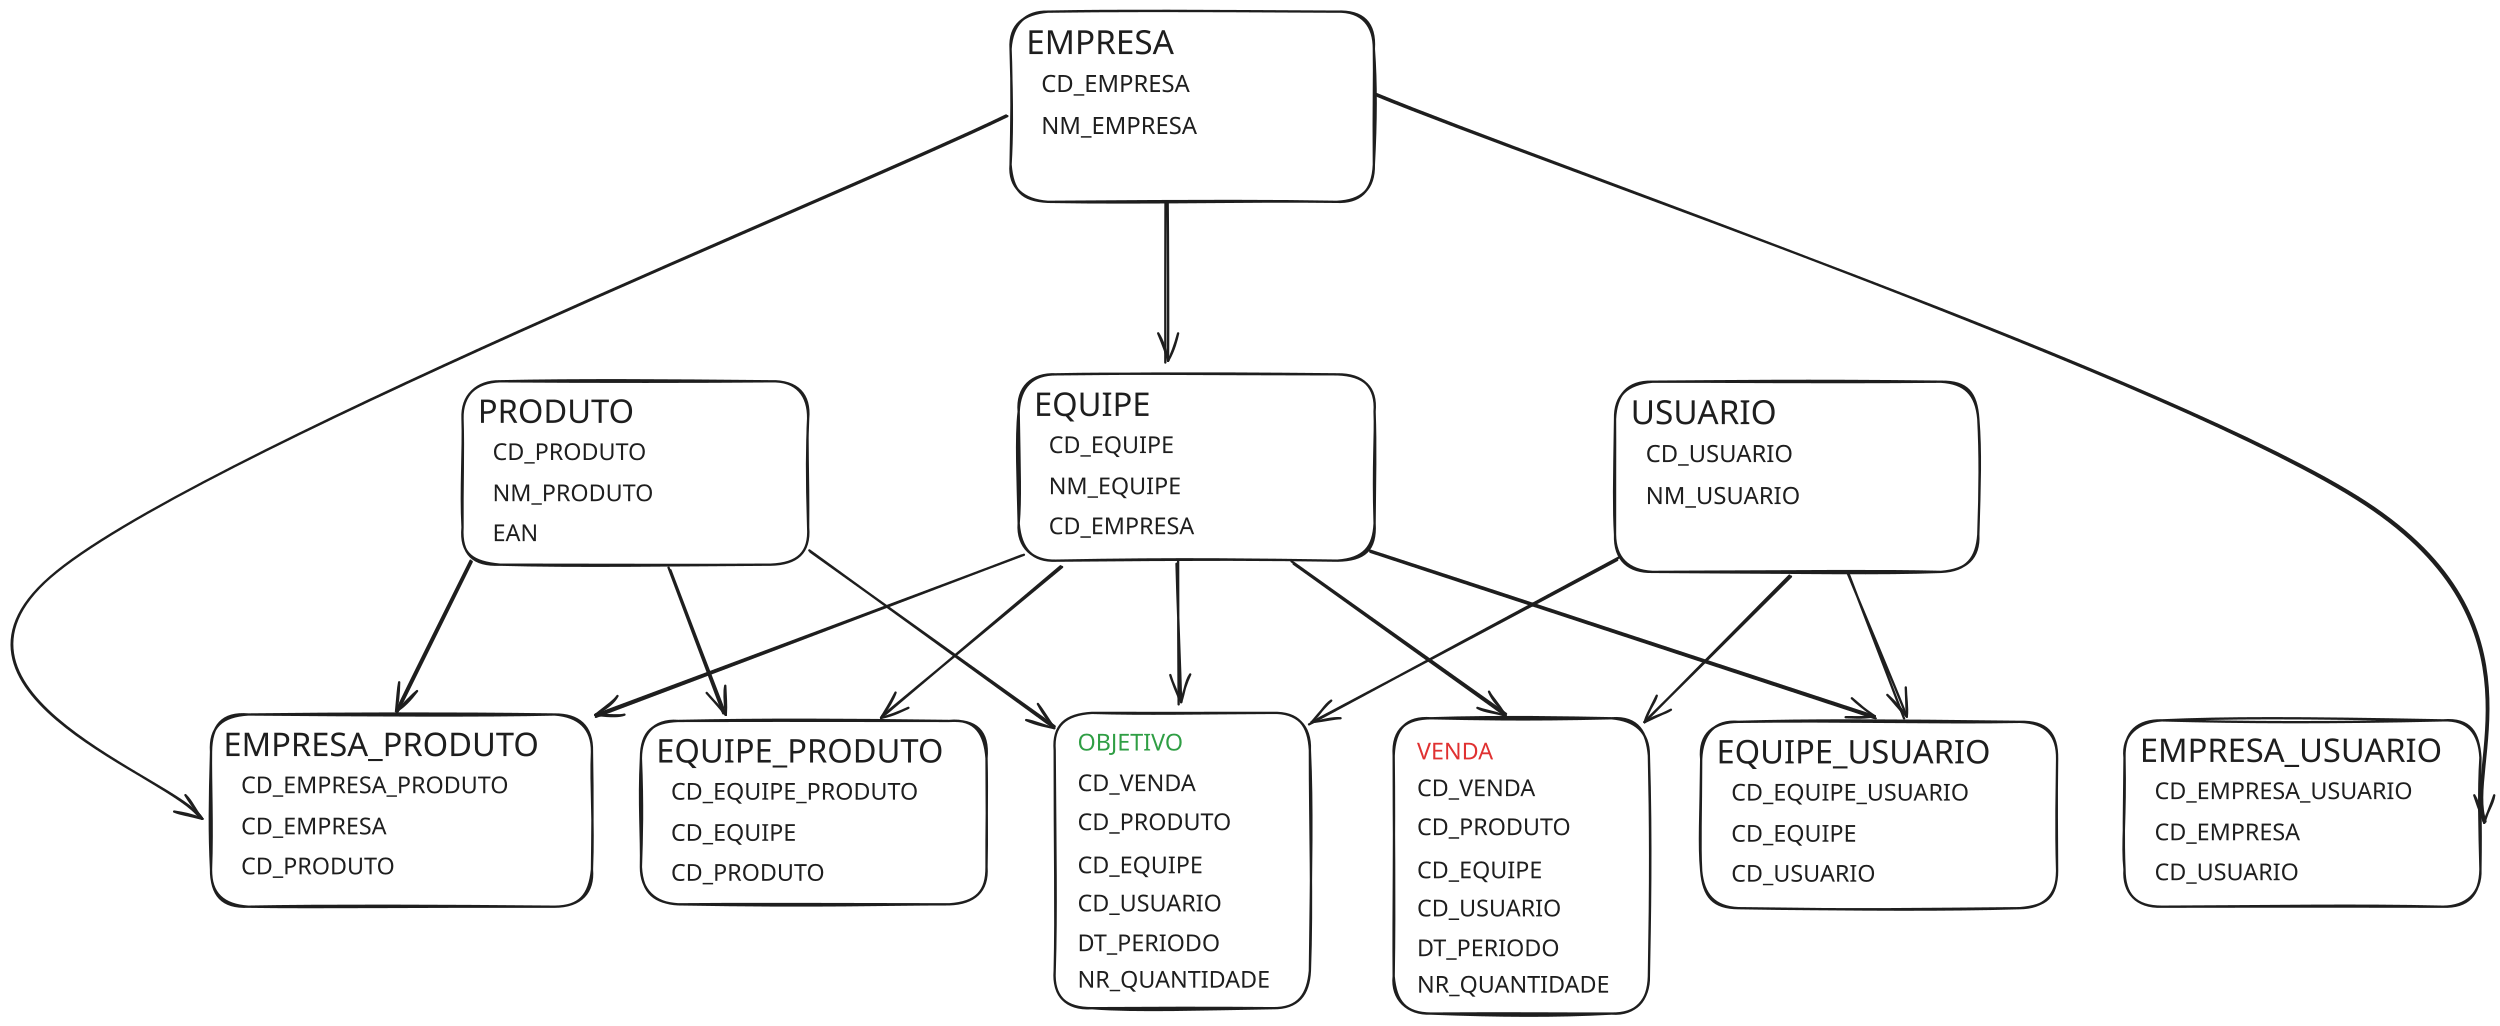
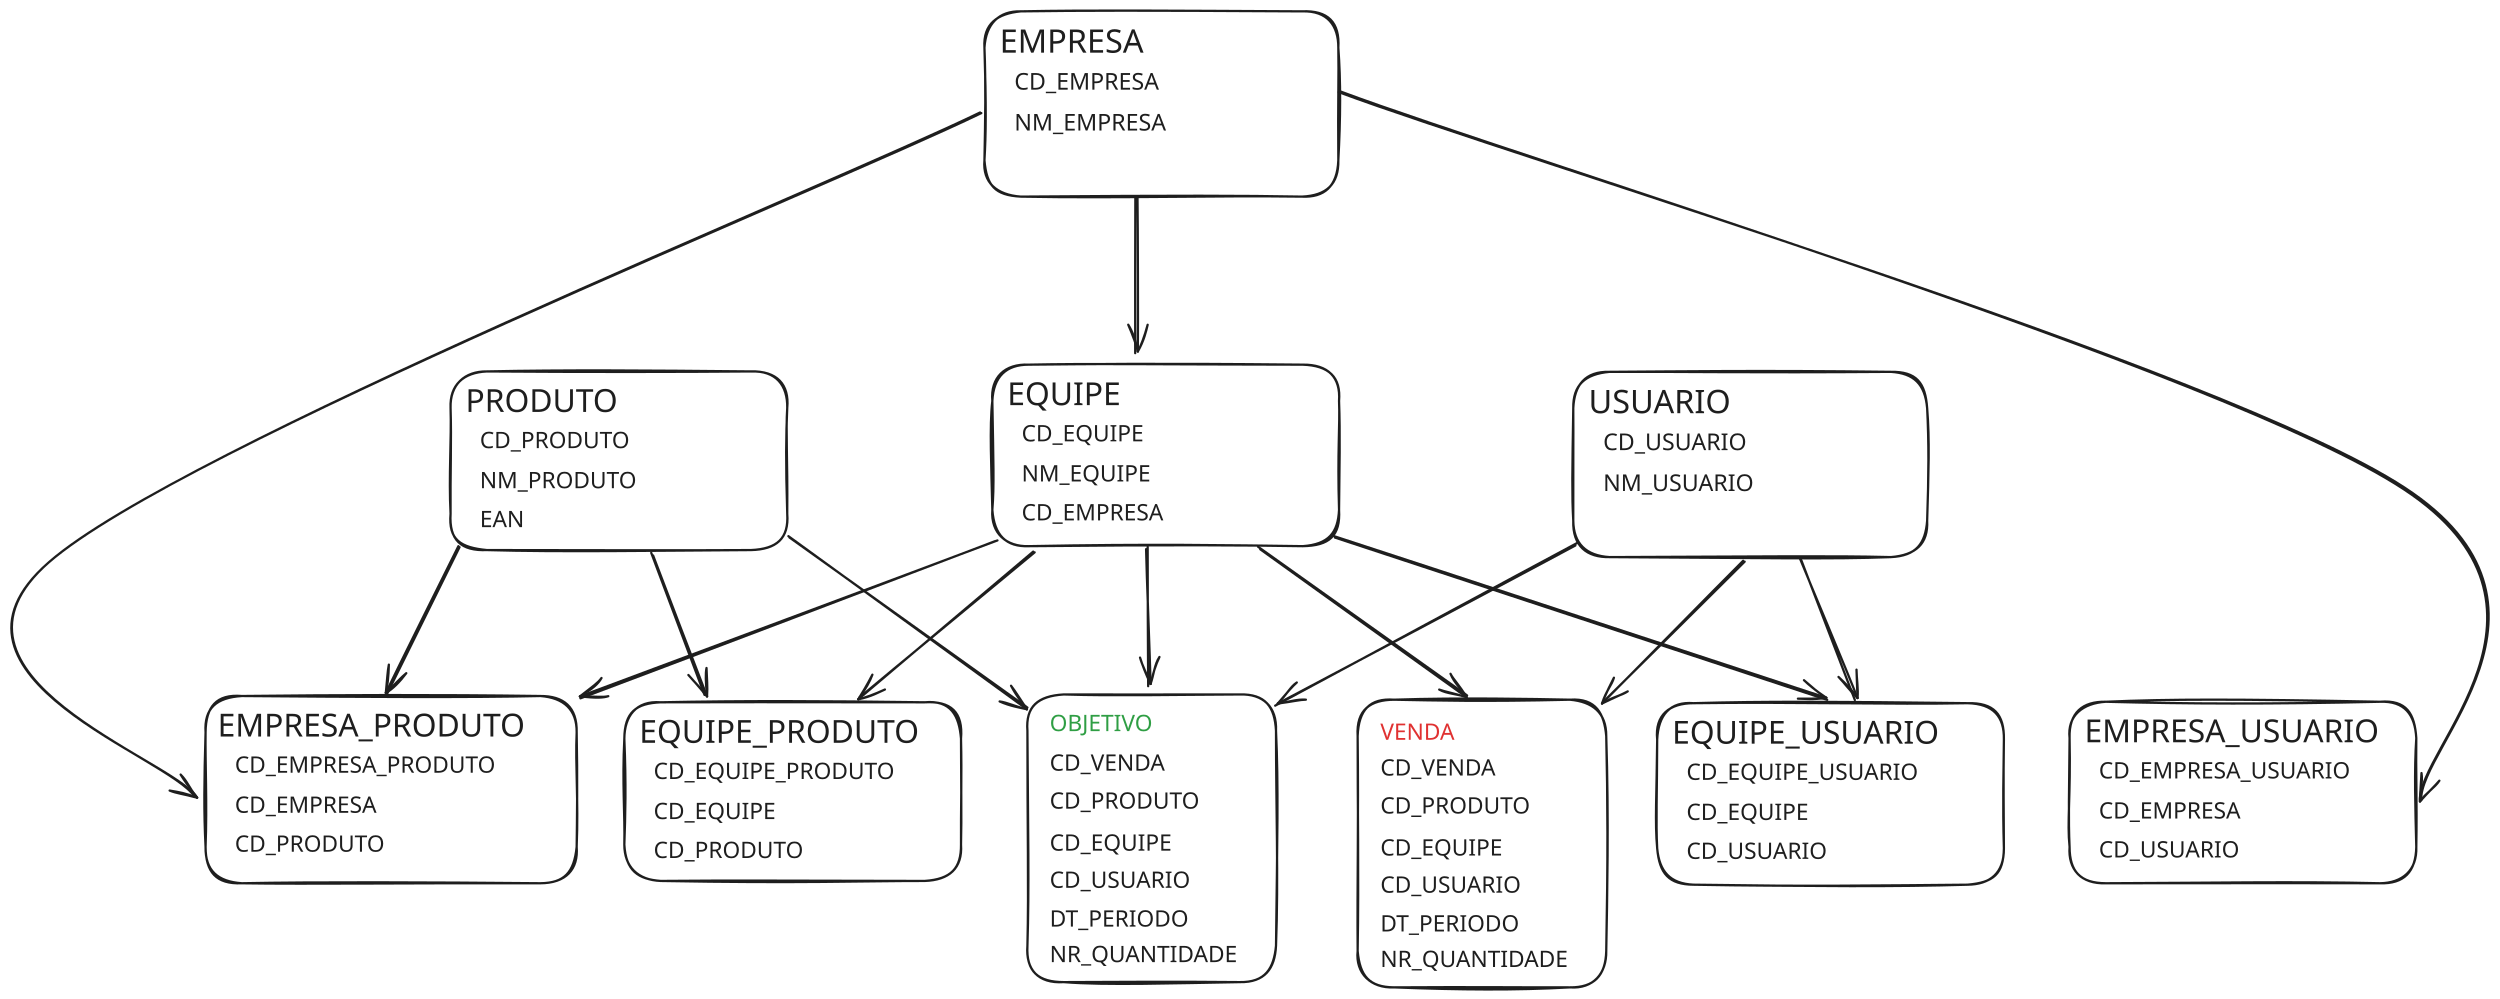
- <svg xmlns="http://www.w3.org/2000/svg" version="1.1" viewBox="0 0 2144.476 879.435" width="2144.476" height="879.435">
+ <svg xmlns="http://www.w3.org/2000/svg" version="1.1" viewBox="0 0 2201.401 879.435" width="2201.401" height="879.435">
  <defs>
    <style class="style-fonts">
      @font-face {
        font-family: "Virgil";
        src: url("https://excalidraw.com/Virgil.woff2");
      }
      @font-face {
        font-family: "Cascadia";
        src: url("https://excalidraw.com/Cascadia.woff2");
      }
      @font-face {
        font-family: "Assistant";
        src: url("https://excalidraw.com/Assistant-Regular.woff2");
      }
    </style>
  </defs>
  <g transform="translate(1215.478 633.9113) rotate(0 32.70833 12.5)">
    <text x="0" y="17.52" font-family="Virgil, Segoe UI Emoji" font-size="20px" fill="#e03131" text-anchor="start" style="white-space: pre;" direction="ltr" dominant-baseline="alphabetic">VENDA</text>
  </g>
  <g stroke-linecap="round" transform="translate(1195.491 616.1285) rotate(0 109.4515 126.6533)">
    <path d="M32 0 C91.45 -1.94, 153.77 -0.67, 186.9 0 M32 0 C70.54 0.67, 108.13 1.85, 186.9 0 M186.9 0 C210.14 -1.62, 217.16 12.53, 218.9 32 M186.9 0 C206.83 1.78, 219.05 11.39, 218.9 32 M218.9 32 C221.24 105.03, 219.73 175.99, 218.9 221.31 M218.9 32 C220.17 87.66, 220.42 141.24, 218.9 221.31 M218.9 221.31 C219.35 240.74, 207.65 254.89, 186.9 253.31 M218.9 221.31 C218.35 243.17, 208.08 253.55, 186.9 253.31 M186.9 253.31 C138.73 255.96, 91.49 255.57, 32 253.31 M186.9 253.31 C144.64 253.43, 103.34 252.82, 32 253.31 M32 253.31 C10.14 253.06, 1.97 243.32, 0 221.31 M32 253.31 C11.58 254.3, -2.09 240.8, 0 221.31 M0 221.31 C1.1 156.04, -0.08 89.79, 0 32 M0 221.31 C-0.48 163.2, 0.87 104.64, 0 32 M0 32 C0.94 8.72, 10.86 -1.5, 32 0 M0 32 C-1.43 8.6, 11.45 0.17, 32 0" stroke="#1e1e1e" stroke-width="2" fill="none" />
  </g>
  <g transform="translate(1215.478 665.4113) rotate(0 55.20833 12.5)">
    <text x="0" y="17.52" font-family="Virgil, Segoe UI Emoji" font-size="20px" fill="#1e1e1e" text-anchor="start" style="white-space: pre;" direction="ltr" dominant-baseline="alphabetic">CD_VENDA</text>
  </g>
  <g transform="translate(1215.478 698.8398) rotate(0 73.39167 12.5)">
    <text x="0" y="17.52" font-family="Virgil, Segoe UI Emoji" font-size="20px" fill="#1e1e1e" text-anchor="start" style="white-space: pre;" direction="ltr" dominant-baseline="alphabetic">CD_PRODUTO</text>
  </g>
  <g transform="translate(1215.478 735.8398) rotate(0 62.23333 12.5)">
    <text x="0" y="17.52" font-family="Virgil, Segoe UI Emoji" font-size="20px" fill="#1e1e1e" text-anchor="start" style="white-space: pre;" direction="ltr" dominant-baseline="alphabetic">CD_EQUIPE</text>
  </g>
  <g transform="translate(1215.478 768.5541) rotate(0 68.91666 12.5)">
    <text x="0" y="17.52" font-family="Virgil, Segoe UI Emoji" font-size="20px" fill="#1e1e1e" text-anchor="start" style="white-space: pre;" direction="ltr" dominant-baseline="alphabetic">CD_USUARIO</text>
  </g>
  <g transform="translate(1215.478 802.697) rotate(0 72 12.5)">
    <text x="0" y="17.52" font-family="Virgil, Segoe UI Emoji" font-size="20px" fill="#1e1e1e" text-anchor="start" style="white-space: pre;" direction="ltr" dominant-baseline="alphabetic">DT_PERIODO</text>
  </g>
  <g transform="translate(1215.478 833.9827) rotate(0 91.06667 12.5)">
    <text x="0" y="17.52" font-family="Virgil, Segoe UI Emoji" font-size="20px" fill="#1e1e1e" text-anchor="start" style="white-space: pre;" direction="ltr" dominant-baseline="alphabetic">NR_QUANTIDADE</text>
  </g>
  <g transform="translate(924.3063 626.2684) rotate(0 53.525 12.5)">
    <text x="0" y="17.52" font-family="Virgil, Segoe UI Emoji" font-size="20px" fill="#2f9e44" text-anchor="start" style="white-space: pre;" direction="ltr" dominant-baseline="alphabetic">OBJETIVO</text>
  </g>
  <g transform="translate(924.3063 661.1255) rotate(0 55.20833 12.5)">
    <text x="0" y="17.52" font-family="Virgil, Segoe UI Emoji" font-size="20px" fill="#1e1e1e" text-anchor="start" style="white-space: pre;" direction="ltr" dominant-baseline="alphabetic">CD_VENDA</text>
  </g>
  <g transform="translate(924.3063 694.5541) rotate(0 73.39167 12.5)">
    <text x="0" y="17.52" font-family="Virgil, Segoe UI Emoji" font-size="20px" fill="#1e1e1e" text-anchor="start" style="white-space: pre;" direction="ltr" dominant-baseline="alphabetic">CD_PRODUTO</text>
  </g>
  <g transform="translate(924.3063 731.5541) rotate(0 62.23333 12.5)">
    <text x="0" y="17.52" font-family="Virgil, Segoe UI Emoji" font-size="20px" fill="#1e1e1e" text-anchor="start" style="white-space: pre;" direction="ltr" dominant-baseline="alphabetic">CD_EQUIPE</text>
  </g>
  <g transform="translate(924.3063 764.2684) rotate(0 68.91666 12.5)">
    <text x="0" y="17.52" font-family="Virgil, Segoe UI Emoji" font-size="20px" fill="#1e1e1e" text-anchor="start" style="white-space: pre;" direction="ltr" dominant-baseline="alphabetic">CD_USUARIO</text>
  </g>
  <g transform="translate(924.3063 798.4113) rotate(0 72 12.5)">
    <text x="0" y="17.52" font-family="Virgil, Segoe UI Emoji" font-size="20px" fill="#1e1e1e" text-anchor="start" style="white-space: pre;" direction="ltr" dominant-baseline="alphabetic">DT_PERIODO</text>
  </g>
  <g transform="translate(924.3063 829.697) rotate(0 91.06667 12.5)">
    <text x="0" y="17.52" font-family="Virgil, Segoe UI Emoji" font-size="20px" fill="#1e1e1e" text-anchor="start" style="white-space: pre;" direction="ltr" dominant-baseline="alphabetic">NR_QUANTIDADE</text>
  </g>
  <g stroke-linecap="round" transform="translate(904.7034 611.507) rotate(0 109.4515 126.6533)">
    <path d="M32 0 C77.68 1.39, 124.52 0.27, 186.9 0 M32 0 C69.23 0.14, 105.37 0.03, 186.9 0 M186.9 0 C207.44 -0.71, 219.79 10.69, 218.9 32 M186.9 0 C209.73 -0.59, 217.74 10.87, 218.9 32 M218.9 32 C218.87 98.29, 221.14 162.7, 218.9 221.31 M218.9 32 C221.14 80.04, 220 126.75, 218.9 221.31 M218.9 221.31 C217.94 241.67, 208.93 253.65, 186.9 253.31 M218.9 221.31 C217.06 240.97, 209.65 253.75, 186.9 253.31 M186.9 253.31 C128.81 254.22, 69.03 256.29, 32 253.31 M186.9 253.31 C131.82 252.75, 77 253.11, 32 253.31 M32 253.31 C8.96 254.81, -1.6 241.76, 0 221.31 M32 253.31 C9.87 253.25, -1.24 244.56, 0 221.31 M0 221.31 C1.25 169.66, -0.09 116.86, 0 32 M0 221.31 C1.62 170.29, 0.53 119.74, 0 32 M0 32 C-1.65 10.86, 8.96 1.46, 32 0 M0 32 C-1.57 10.66, 8.9 1.27, 32 0" stroke="#1e1e1e" stroke-width="2" fill="none" />
  </g>
  <g transform="translate(575.5356 668.4387) rotate(0 121.3833 12.5)">
    <text x="0" y="17.52" font-family="Virgil, Segoe UI Emoji" font-size="20px" fill="#1e1e1e" text-anchor="start" style="white-space: pre;" direction="ltr" dominant-baseline="alphabetic">CD_EQUIPE_PRODUTO</text>
  </g>
  <g transform="translate(562.9048 629.5544) rotate(0 138.4333 17.5)">
    <text x="0" y="24.528" font-family="Virgil, Segoe UI Emoji" font-size="28px" fill="#1e1e1e" text-anchor="start" style="white-space: pre;" direction="ltr" dominant-baseline="alphabetic">EQUIPE_PRODUTO</text>
  </g>
  <g transform="translate(575.5356 703.7312) rotate(0 62.23333 12.5)">
    <text x="0" y="17.52" font-family="Virgil, Segoe UI Emoji" font-size="20px" fill="#1e1e1e" text-anchor="start" style="white-space: pre;" direction="ltr" dominant-baseline="alphabetic">CD_EQUIPE</text>
  </g>
  <g transform="translate(575.5356 738.0152) rotate(0 73.39167 12.5)">
    <text x="0" y="17.52" font-family="Virgil, Segoe UI Emoji" font-size="20px" fill="#1e1e1e" text-anchor="start" style="white-space: pre;" direction="ltr" dominant-baseline="alphabetic">CD_PRODUTO</text>
  </g>
  <g stroke-linecap="round" transform="translate(549.7661 618.4207) rotate(0 148.2282 78.65168)">
    <path d="M32 0 C83.61 -0.12, 133.79 -0.22, 264.46 0 M32 0 C104.04 -1.5, 174.86 -1.24, 264.46 0 M264.46 0 C287.67 -1.38, 298.45 8.73, 296.46 32 M264.46 0 C287.67 -2.19, 294.81 11.94, 296.46 32 M296.46 32 C296.46 65.28, 297.1 103.85, 296.46 125.3 M296.46 32 C297.26 64.1, 296.25 95.99, 296.46 125.3 M296.46 125.3 C297.92 146.16, 285.93 156.65, 264.46 157.3 M296.46 125.3 C296.65 146.1, 287.97 155.72, 264.46 157.3 M264.46 157.3 C209.66 157.27, 156.08 159.56, 32 157.3 M264.46 157.3 C173.41 157.17, 81.58 156.72, 32 157.3 M32 157.3 C12.03 156.54, -0.05 144.89, 0 125.3 M32 157.3 C12.2 155.8, 1.27 148.45, 0 125.3 M0 125.3 C0.6 99.37, -1.98 70.98, 0 32 M0 125.3 C0.9 99.5, 1.68 73.16, 0 32 M0 32 C0.15 12.44, 10.13 -1.7, 32 0 M0 32 C0.21 8.42, 10.47 0.96, 32 0" stroke="#1e1e1e" stroke-width="2" fill="none" />
  </g>
  <g transform="translate(206.782 662.8981) rotate(0 128.825 12.5)">
    <text x="0" y="17.52" font-family="Virgil, Segoe UI Emoji" font-size="20px" fill="#1e1e1e" text-anchor="start" style="white-space: pre;" direction="ltr" dominant-baseline="alphabetic">CD_EMPRESA_PRODUTO</text>
  </g>
  <g transform="translate(191.625 624.0137) rotate(0 148.8417 17.5)">
    <text x="0" y="24.528" font-family="Virgil, Segoe UI Emoji" font-size="28px" fill="#1e1e1e" text-anchor="start" style="white-space: pre;" direction="ltr" dominant-baseline="alphabetic">EMPRESA_PRODUTO</text>
  </g>
  <g transform="translate(206.782 698.1905) rotate(0 69.675 12.5)">
    <text x="0" y="17.52" font-family="Virgil, Segoe UI Emoji" font-size="20px" fill="#1e1e1e" text-anchor="start" style="white-space: pre;" direction="ltr" dominant-baseline="alphabetic">CD_EMPRESA</text>
  </g>
  <g transform="translate(206.782 732.4746) rotate(0 73.39167 12.5)">
    <text x="0" y="17.52" font-family="Virgil, Segoe UI Emoji" font-size="20px" fill="#1e1e1e" text-anchor="start" style="white-space: pre;" direction="ltr" dominant-baseline="alphabetic">CD_PRODUTO</text>
  </g>
  <g stroke-linecap="round" transform="translate(181.0125 612.8801) rotate(0 163.3851 82.44093)">
    <path d="M32 0 C117.02 -0.93, 201.38 -1.27, 294.77 0 M32 0 C134.42 0.87, 236.46 1.44, 294.77 0 M294.77 0 C315.52 1.52, 327.02 12.1, 326.77 32 M294.77 0 C315.07 -0.09, 327.34 9.42, 326.77 32 M326.77 32 C325.47 61, 328.47 91.65, 326.77 132.88 M326.77 32 C327.59 71.2, 327.08 108.93, 326.77 132.88 M326.77 132.88 C328.35 152.45, 317.57 164.79, 294.77 164.88 M326.77 132.88 C324.51 155.57, 315.76 164.69, 294.77 164.88 M294.77 164.88 C191.61 164.53, 88.79 165.82, 32 164.88 M294.77 164.88 C195.94 163.97, 96.3 163.61, 32 164.88 M32 164.88 C10.65 163.45, -0.35 153.68, 0 132.88 M32 164.88 C9.18 165.87, 0.16 155, 0 132.88 M0 132.88 C-1.58 101.51, -1.23 75.05, 0 32 M0 132.88 C1.44 95.63, -0.37 57.1, 0 32 M0 32 C0.26 9.5, 9.36 -1.87, 32 0 M0 32 C-1.35 10.81, 9.41 1.38, 32 0" stroke="#1e1e1e" stroke-width="2" fill="none" />
  </g>
  <g transform="translate(1485.021 669.2135) rotate(0 116.9083 12.5)">
    <text x="0" y="17.52" font-family="Virgil, Segoe UI Emoji" font-size="20px" fill="#1e1e1e" text-anchor="start" style="white-space: pre;" direction="ltr" dominant-baseline="alphabetic">CD_EQUIPE_USUARIO</text>
  </g>
  <g transform="translate(1472.39 630.3292) rotate(0 132.1667 17.5)">
    <text x="0" y="24.528" font-family="Virgil, Segoe UI Emoji" font-size="28px" fill="#1e1e1e" text-anchor="start" style="white-space: pre;" direction="ltr" dominant-baseline="alphabetic">EQUIPE_USUARIO</text>
  </g>
  <g transform="translate(1485.021 704.5059) rotate(0 62.23333 12.5)">
    <text x="0" y="17.52" font-family="Virgil, Segoe UI Emoji" font-size="20px" fill="#1e1e1e" text-anchor="start" style="white-space: pre;" direction="ltr" dominant-baseline="alphabetic">CD_EQUIPE</text>
  </g>
  <g transform="translate(1485.021 738.79) rotate(0 68.91666 12.5)">
    <text x="0" y="17.52" font-family="Virgil, Segoe UI Emoji" font-size="20px" fill="#1e1e1e" text-anchor="start" style="white-space: pre;" direction="ltr" dominant-baseline="alphabetic">CD_USUARIO</text>
  </g>
  <g stroke-linecap="round" transform="translate(1459.251 619.1955) rotate(0 152.649 79.91476)">
    <path d="M32 0 C121.21 -1.24, 206.22 1.36, 273.3 0 M32 0 C93.95 -1.78, 154.11 -1.47, 273.3 0 M273.3 0 C296.41 -0.6, 305.7 9.59, 305.3 32 M273.3 0 C296.33 0.55, 305.66 12, 305.3 32 M305.3 32 C305.02 61.4, 304.14 88.61, 305.3 127.83 M305.3 32 C304.76 66.62, 305.21 101.88, 305.3 127.83 M305.3 127.83 C305.51 149.65, 293.05 159.65, 273.3 159.83 M305.3 127.83 C304.88 150.56, 296.33 157.85, 273.3 159.83 M273.3 159.83 C200.03 160.49, 125.65 161.56, 32 159.83 M273.3 159.83 C208.89 161.7, 143.32 161.28, 32 159.83 M32 159.83 C10.27 159.7, 1.95 150.2, 0 127.83 M32 159.83 C11.32 158.91, 1.89 148.19, 0 127.83 M0 127.83 C-2.14 105.19, -0.44 80.5, 0 32 M0 127.83 C-1.2 104.6, -0.11 80.06, 0 32 M0 32 C1.04 10.13, 11.41 -1.66, 32 0 M0 32 C-2.21 10.26, 10.85 0.05, 32 0" stroke="#1e1e1e" stroke-width="2" fill="none" />
  </g>
  <g transform="translate(1848.157 667.9504) rotate(0 124.35 12.5)">
    <text x="0" y="17.52" font-family="Virgil, Segoe UI Emoji" font-size="20px" fill="#1e1e1e" text-anchor="start" style="white-space: pre;" direction="ltr" dominant-baseline="alphabetic">CD_EMPRESA_USUARIO</text>
  </g>
  <g transform="translate(1835.526 629.0661) rotate(0 142.575 17.5)">
    <text x="0" y="24.528" font-family="Virgil, Segoe UI Emoji" font-size="28px" fill="#1e1e1e" text-anchor="start" style="white-space: pre;" direction="ltr" dominant-baseline="alphabetic">EMPRESA_USUARIO</text>
  </g>
  <g transform="translate(1848.157 703.2428) rotate(0 69.675 12.5)">
    <text x="0" y="17.52" font-family="Virgil, Segoe UI Emoji" font-size="20px" fill="#1e1e1e" text-anchor="start" style="white-space: pre;" direction="ltr" dominant-baseline="alphabetic">CD_EMPRESA</text>
  </g>
  <g transform="translate(1848.157 737.5269) rotate(0 68.91666 12.5)">
    <text x="0" y="17.52" font-family="Virgil, Segoe UI Emoji" font-size="20px" fill="#1e1e1e" text-anchor="start" style="white-space: pre;" direction="ltr" dominant-baseline="alphabetic">CD_USUARIO</text>
  </g>
  <g stroke-linecap="round" transform="translate(1822.387 617.9324) rotate(0 152.649 79.91476)">
    <path d="M32 0 C88.11 -2.44, 145.88 -2.48, 273.3 0 M32 0 C104.26 1.91, 176.27 2.22, 273.3 0 M273.3 0 C295.11 -0.81, 304.13 11.32, 305.3 32 M273.3 0 C296.88 -1.88, 303.91 10.45, 305.3 32 M305.3 32 C303.42 60.1, 304.46 93.96, 305.3 127.83 M305.3 32 C304.85 59.93, 306.02 87.47, 305.3 127.83 M305.3 127.83 C306.12 148.49, 292.99 159.65, 273.3 159.83 M305.3 127.83 C304.87 149.86, 294.44 160.55, 273.3 159.83 M273.3 159.83 C197.65 158.06, 124.48 159.54, 32 159.83 M273.3 159.83 C223.56 159.8, 173.14 159.55, 32 159.83 M32 159.83 C9.86 160.69, -1.44 147.52, 0 127.83 M32 159.83 C9.29 159.74, 0.07 149.49, 0 127.83 M0 127.83 C-2.35 105.98, 1.09 83.83, 0 32 M0 127.83 C-1.12 103.78, -0.4 77.41, 0 32 M0 32 C-0.65 9.42, 11.51 -0.44, 32 0 M0 32 C-2.2 12.27, 11.62 1.23, 32 0" stroke="#1e1e1e" stroke-width="2" fill="none" />
  </g>
  <g transform="translate(899.5823 371.1262) rotate(0 62.23333 12.5)">
    <text x="0" y="17.52" font-family="Virgil, Segoe UI Emoji" font-size="20px" fill="#1e1e1e" text-anchor="start" style="white-space: pre;" direction="ltr" dominant-baseline="alphabetic">CD_EQUIPE</text>
  </g>
  <g transform="translate(886.9515 332.2418) rotate(0 55.61666 17.5)">
    <text x="0" y="24.528" font-family="Virgil, Segoe UI Emoji" font-size="28px" fill="#1e1e1e" text-anchor="start" style="white-space: pre;" direction="ltr" dominant-baseline="alphabetic">EQUIPE</text>
  </g>
  <g transform="translate(899.5823 406.4186) rotate(0 62.09167 12.5)">
    <text x="0" y="17.52" font-family="Virgil, Segoe UI Emoji" font-size="20px" fill="#1e1e1e" text-anchor="start" style="white-space: pre;" direction="ltr" dominant-baseline="alphabetic">NM_EQUIPE</text>
  </g>
  <g transform="translate(899.5823 440.7027) rotate(0 69.675 12.5)">
    <text x="0" y="17.52" font-family="Virgil, Segoe UI Emoji" font-size="20px" fill="#1e1e1e" text-anchor="start" style="white-space: pre;" direction="ltr" dominant-baseline="alphabetic">CD_EMPRESA</text>
  </g>
  <g stroke-linecap="round" transform="translate(873.8129 321.1082) rotate(0 152.649 79.91476)">
    <path d="M32 0 C83.9 -0.42, 134.32 -1.39, 273.3 0 M32 0 C85.51 -1.13, 137.82 -0.18, 273.3 0 M273.3 0 C296.53 0.79, 307.11 10.99, 305.3 32 M273.3 0 C295.73 -0.28, 306.78 11.11, 305.3 32 M305.3 32 C306.19 52.91, 303.74 76.22, 305.3 127.83 M305.3 32 C306.39 61.21, 305.65 90.8, 305.3 127.83 M305.3 127.83 C304.34 147.96, 296.26 158.19, 273.3 159.83 M305.3 127.83 C306.66 150.76, 296.73 159.49, 273.3 159.83 M273.3 159.83 C206.89 158.94, 139.91 157.73, 32 159.83 M273.3 159.83 C217.21 158.92, 161.72 158.56, 32 159.83 M32 159.83 C12.39 160.4, -1.53 148.56, 0 127.83 M32 159.83 C12.26 160.61, 1.69 150.41, 0 127.83 M0 127.83 C-0.79 92.01, -2.62 53.56, 0 32 M0 127.83 C1.73 107.24, 0.89 84.99, 0 32 M0 32 C1.05 10.42, 12.2 -0.04, 32 0 M0 32 C-1.81 11.23, 11 -0.96, 32 0" stroke="#1e1e1e" stroke-width="2" fill="none" />
  </g>
  <g transform="translate(1411.664 378.4763) rotate(0 70.34228 12.75858)">
    <text x="0" y="17.882" font-family="Virgil, Segoe UI Emoji" font-size="20.414px" fill="#1e1e1e" text-anchor="start" style="white-space: pre;" direction="ltr" dominant-baseline="alphabetic">CD_USUARIO</text>
  </g>
  <g transform="translate(1398.771 338.7876) rotate(0 66.32758 17.86201)">
    <text x="0" y="25.035" font-family="Virgil, Segoe UI Emoji" font-size="28.579px" fill="#1e1e1e" text-anchor="start" style="white-space: pre;" direction="ltr" dominant-baseline="alphabetic">USUARIO</text>
  </g>
  <g transform="translate(1411.664 414.4987) rotate(0 70.19768 12.75858)">
    <text x="0" y="17.882" font-family="Virgil, Segoe UI Emoji" font-size="20.414px" fill="#1e1e1e" text-anchor="start" style="white-space: pre;" direction="ltr" dominant-baseline="alphabetic">NM_USUARIO</text>
  </g>
  <g stroke-linecap="round" transform="translate(1385.361 327.4236) rotate(0 155.8067 81.56788)">
    <path d="M32 0 C90.52 -0.3, 152.45 0.96, 279.61 0 M32 0 C95.96 -0.36, 161.28 -1.43, 279.61 0 M279.61 0 C302.22 -0.35, 310.08 9.48, 311.61 32 M279.61 0 C299.94 1.29, 309.72 10.66, 311.61 32 M311.61 32 C313.89 59.77, 312.88 88.16, 311.61 131.14 M311.61 32 C313.17 62.13, 312.98 91.57, 311.61 131.14 M311.61 131.14 C310.09 150.98, 302.27 162.11, 279.61 163.14 M311.61 131.14 C312.66 151.34, 301.72 161.38, 279.61 163.14 M279.61 163.14 C226.85 165.13, 172.09 163.9, 32 163.14 M279.61 163.14 C226.46 161.83, 171.54 162.64, 32 163.14 M32 163.14 C10.94 161.88, 0.28 150.99, 0 131.14 M32 163.14 C12.01 163.56, -0.74 153.46, 0 131.14 M0 131.14 C-0.13 93.31, 0.21 54.34, 0 32 M0 131.14 C-1.29 109.12, -0.88 88.25, 0 32 M0 32 C-0.35 11.73, 10.19 1.95, 32 0 M0 32 C0.95 11.7, 10.29 -0.57, 32 0" stroke="#1e1e1e" stroke-width="2" fill="none" />
  </g>
  <g transform="translate(422.5189 377.0854) rotate(0 73.39167 12.5)">
    <text x="0" y="17.52" font-family="Virgil, Segoe UI Emoji" font-size="20px" fill="#1e1e1e" text-anchor="start" style="white-space: pre;" direction="ltr" dominant-baseline="alphabetic">CD_PRODUTO</text>
  </g>
  <g transform="translate(409.8881 338.2011) rotate(0 71.25 17.5)">
    <text x="0" y="24.528" font-family="Virgil, Segoe UI Emoji" font-size="28px" fill="#1e1e1e" text-anchor="start" style="white-space: pre;" direction="ltr" dominant-baseline="alphabetic">PRODUTO</text>
  </g>
  <g transform="translate(422.5189 412.3778) rotate(0 73.25 12.5)">
    <text x="0" y="17.52" font-family="Virgil, Segoe UI Emoji" font-size="20px" fill="#1e1e1e" text-anchor="start" style="white-space: pre;" direction="ltr" dominant-baseline="alphabetic">NM_PRODUTO</text>
  </g>
  <g transform="translate(422.5189 446.6619) rotate(0 19.74167 12.5)">
    <text x="0" y="17.52" font-family="Virgil, Segoe UI Emoji" font-size="20px" fill="#1e1e1e" text-anchor="start" style="white-space: pre;" direction="ltr" dominant-baseline="alphabetic">EAN</text>
  </g>
  <g stroke-linecap="round" transform="translate(396.7494 327.0674) rotate(0 148.2282 78.65168)">
    <path d="M32 0 C116.71 0.65, 203.94 0.54, 264.46 0 M32 0 C100.51 -1.43, 170.75 -0.93, 264.46 0 M264.46 0 C286.79 -0.9, 296.78 12.45, 296.46 32 M264.46 0 C287.54 -0.62, 298.4 11.59, 296.46 32 M296.46 32 C295.37 56.75, 295.04 79.45, 296.46 125.3 M296.46 32 C295.08 53.63, 296.88 76.01, 296.46 125.3 M296.46 125.3 C298.26 147.25, 286.67 156.85, 264.46 157.3 M296.46 125.3 C297.81 146.91, 287.86 156.28, 264.46 157.3 M264.46 157.3 C203.11 157.68, 145.43 157.45, 32 157.3 M264.46 157.3 C180.61 157.8, 95.6 159.17, 32 157.3 M32 157.3 C9.33 158.22, -1.4 148.61, 0 125.3 M32 157.3 C8.98 155.09, -2.01 148.53, 0 125.3 M0 125.3 C-1.71 92.65, 0.87 59.31, 0 32 M0 125.3 C-0.3 92.3, 0.92 59.53, 0 32 M0 32 C-0.82 11.95, 11.15 0.94, 32 0 M0 32 C-0.54 11.63, 12.37 -0.29, 32 0" stroke="#1e1e1e" stroke-width="2" fill="none" />
  </g>
  <g transform="translate(893.1685 61.05268) rotate(0 71.40833 12.75858)">
    <text x="0" y="17.882" font-family="Virgil, Segoe UI Emoji" font-size="20.414px" fill="#1e1e1e" text-anchor="start" style="white-space: pre;" direction="ltr" dominant-baseline="alphabetic">CD_EMPRESA</text>
  </g>
  <g transform="translate(880.2764 21.36399) rotate(0 67.225 17.86201)">
    <text x="0" y="25.035" font-family="Virgil, Segoe UI Emoji" font-size="28.579px" fill="#1e1e1e" text-anchor="start" style="white-space: pre;" direction="ltr" dominant-baseline="alphabetic">EMPRESA</text>
  </g>
  <g transform="translate(893.1685 97.07516) rotate(0 71.26667 12.75858)">
    <text x="0" y="17.882" font-family="Virgil, Segoe UI Emoji" font-size="20.414px" fill="#1e1e1e" text-anchor="start" style="white-space: pre;" direction="ltr" dominant-baseline="alphabetic">NM_EMPRESA</text>
  </g>
  <g stroke-linecap="round" transform="translate(866.8659 10) rotate(0 155.8067 81.56788)">
    <path d="M32 0 C94.94 -1.24, 161.79 -0.58, 279.61 0 M32 0 C85.16 -0.74, 135.97 -0.87, 279.61 0 M279.61 0 C302.58 -1.06, 313.03 9.72, 311.61 32 M279.61 0 C302.22 -0.79, 311.7 12.8, 311.61 32 M311.61 32 C313.8 60.69, 313.61 94.49, 311.61 131.14 M311.61 32 C312.1 55.83, 311.15 79.29, 311.61 131.14 M311.61 131.14 C312.03 152.18, 301.26 162.18, 279.61 163.14 M311.61 131.14 C310.7 154.46, 299.07 164.04, 279.61 163.14 M279.61 163.14 C200.96 162.05, 119.51 164.76, 32 163.14 M279.61 163.14 C226.66 162.2, 175.09 162.04, 32 163.14 M32 163.14 C9.02 161.95, 1.93 153.42, 0 131.14 M32 163.14 C10.84 161.61, -1.73 150.82, 0 131.14 M0 131.14 C0.67 96.67, 1.32 63.83, 0 32 M0 131.14 C1.36 108.29, 1.63 83.49, 0 32 M0 32 C-1.3 10.85, 11.47 1.94, 32 0 M0 32 C1.36 10.82, 12.79 -0.48, 32 0" stroke="#1e1e1e" stroke-width="2" fill="none" />
  </g>
  <g stroke-linecap="round">
    <g transform="translate(863.4279 98.63346) rotate(0 -409.8261 301.6658)">
      <path d="M0.68 0.96 C-135.99 67.09, -704.35 295.68, -819.83 395.98 C-935.31 496.28, -713.5 568.23, -692.23 602.76 M-0.43 0.42 C-137.28 66.72, -705.97 296.34, -820.87 396.9 C-935.78 497.46, -711.26 569.23, -689.86 603.77" stroke="#1e1e1e" stroke-width="2" fill="none" />
    </g>
    <g transform="translate(863.4279 98.63346) rotate(0 -409.8261 301.6658)">
      <path d="M-714.06 597.5 C-704.87 599.04, -700.79 599.63, -689.86 603.77 M-714.06 597.5 C-707.75 600.08, -702.38 600.39, -689.86 603.77" stroke="#1e1e1e" stroke-width="2" fill="none" />
    </g>
    <g transform="translate(863.4279 98.63346) rotate(0 -409.8261 301.6658)">
      <path d="M-704.37 583.41 C-698.33 589.45, -697.31 594.48, -689.86 603.77 M-704.37 583.41 C-700.61 589.53, -697.69 593.39, -689.86 603.77" stroke="#1e1e1e" stroke-width="2" fill="none" />
    </g>
  </g>
  <mask />
  <g stroke-linecap="round">
    <g transform="translate(1179.459 80.04341) rotate(0 476.5813 312.6509)">
-       <path d="M-0.59 1.11 C141.04 59.65, 691.27 247.15, 850.12 351.07 C1008.98 455, 935.24 579.1, 952.56 624.66 M1.31 0.65 C142.75 59.36, 690.84 248.21, 849.2 352.37 C1007.56 456.54, 933.89 580.2, 951.48 625.64" stroke="#1e1e1e" stroke-width="2" fill="none" />
+       <path d="M-0.59 1.11 C155.69 59.37, 779.15 245.46, 938 349.38 C1096.86 453.31, 949.89 578.82, 952.56 624.66 M1.31 0.65 C157.39 59.08, 778.72 246.52, 937.08 350.68 C1095.44 454.85, 948.54 579.91, 951.48 625.64" stroke="#1e1e1e" stroke-width="2" fill="none" />
    </g>
    <g transform="translate(1179.459 80.04341) rotate(0 476.5813 312.6509)">
-       <path d="M942.96 602.14 C947.61 610.06, 947.83 616.77, 951.48 625.64 M942.96 602.14 C945.08 608.59, 946.87 613.92, 951.48 625.64" stroke="#1e1e1e" stroke-width="2" fill="none" />
+       <path d="M952.82 600.68 C954.2 609.04, 951.15 616.23, 951.48 625.64 M952.82 600.68 C952.52 607.42, 951.88 613.11, 951.48 625.64" stroke="#1e1e1e" stroke-width="2" fill="none" />
    </g>
    <g transform="translate(1179.459 80.04341) rotate(0 476.5813 312.6509)">
-       <path d="M960.06 602.16 C959.04 610, 953.59 616.69, 951.48 625.64 M960.06 602.16 C957.96 608.48, 955.54 613.81, 951.48 625.64" stroke="#1e1e1e" stroke-width="2" fill="none" />
+       <path d="M968.56 607.39 C964.72 613.45, 956.46 618.41, 951.48 625.64 M968.56 607.39 C964.32 612.36, 959.8 616.39, 951.48 625.64" stroke="#1e1e1e" stroke-width="2" fill="none" />
    </g>
  </g>
  <mask />
  <g stroke-linecap="round">
    <g transform="translate(1000.318 172.9937) rotate(0 0 68.44519)">
      <path d="M-0.58 0.75 C-0.68 23.79, -0.85 115.1, -0.71 137.99 M1.31 0.09 C1.62 22.85, 1.91 113.73, 1.64 136.44" stroke="#1e1e1e" stroke-width="2" fill="none" />
    </g>
    <g transform="translate(1000.318 172.9937) rotate(0 0 68.44519)">
      <path d="M-6.84 112.92 C-3.18 118.62, -0.14 127.11, 1.64 136.44 M-6.84 112.92 C-2.62 122.66, 0.65 132.03, 1.64 136.44" stroke="#1e1e1e" stroke-width="2" fill="none" />
    </g>
    <g transform="translate(1000.318 172.9937) rotate(0 0 68.44519)">
      <path d="M10.26 112.97 C8.95 118.57, 7.02 127.05, 1.64 136.44 M10.26 112.97 C7.69 122.72, 4.18 132.07, 1.64 136.44" stroke="#1e1e1e" stroke-width="2" fill="none" />
    </g>
  </g>
  <mask />
  <g stroke-linecap="round">
    <g transform="translate(403.7466 481.5136) rotate(0 -32.12537 65.18322)">
      <path d="M0.89 0.31 C-9.8 21.88, -52.81 109.05, -63.47 130.59 M-0.11 -0.57 C-10.94 21.12, -53.49 106.75, -64.01 128.59" stroke="#1e1e1e" stroke-width="2" fill="none" />
    </g>
    <g transform="translate(403.7466 481.5136) rotate(0 -32.12537 65.18322)">
      <path d="M-61.34 103.73 C-61.52 113.82, -62.61 123.23, -64.01 128.59 M-61.34 103.73 C-62.46 109.21, -62.75 115.78, -64.01 128.59" stroke="#1e1e1e" stroke-width="2" fill="none" />
    </g>
    <g transform="translate(403.7466 481.5136) rotate(0 -32.12537 65.18322)">
      <path d="M-45.99 111.26 C-51.66 118.81, -58.17 125.55, -64.01 128.59 M-45.99 111.26 C-50.75 115.06, -54.62 119.87, -64.01 128.59" stroke="#1e1e1e" stroke-width="2" fill="none" />
    </g>
  </g>
  <mask />
  <g stroke-linecap="round">
    <g transform="translate(574.5114 487.3345) rotate(0 23.42858 62.53017)">
      <path d="M-1.06 -0.55 C6.64 20.39, 38.05 103.58, 45.88 124.58 M0.58 1.78 C8.68 22.97, 40.12 105.61, 48.08 125.87" stroke="#1e1e1e" stroke-width="2" fill="none" />
    </g>
    <g transform="translate(574.5114 487.3345) rotate(0 23.42858 62.53017)">
      <path d="M31.65 107.03 C35.05 110.69, 39.65 115.94, 48.08 125.87 M31.65 107.03 C37.28 113.72, 43.44 119.29, 48.08 125.87" stroke="#1e1e1e" stroke-width="2" fill="none" />
    </g>
    <g transform="translate(574.5114 487.3345) rotate(0 23.42858 62.53017)">
      <path d="M47.61 100.87 C46.6 106.07, 46.85 113, 48.08 125.87 M47.61 100.87 C47.88 109.71, 48.71 117.33, 48.08 125.87" stroke="#1e1e1e" stroke-width="2" fill="none" />
    </g>
  </g>
  <mask />
  <g stroke-linecap="round">
    <g transform="translate(694.2057 473.5604) rotate(0 104.7488 74.80743)">
      <path d="M0.98 -0.26 C35.87 24.65, 175.69 124.56, 210.48 149.51 M0.03 -1.44 C34.75 23.65, 175.2 125.65, 210.05 150.99" stroke="#1e1e1e" stroke-width="2" fill="none" />
    </g>
    <g transform="translate(694.2057 473.5604) rotate(0 104.7488 74.80743)">
      <path d="M186.02 144.1 C195.09 148.26, 204.85 149.75, 210.05 150.99 M186.02 144.1 C192.63 144.93, 200.21 148.75, 210.05 150.99" stroke="#1e1e1e" stroke-width="2" fill="none" />
    </g>
    <g transform="translate(694.2057 473.5604) rotate(0 104.7488 74.80743)">
      <path d="M196.07 130.26 C201.17 139.98, 206.96 146.94, 210.05 150.99 M196.07 130.26 C199.8 135.05, 204.55 142.76, 210.05 150.99" stroke="#1e1e1e" stroke-width="2" fill="none" />
    </g>
  </g>
  <mask />
  <g stroke-linecap="round">
    <g transform="translate(876.9479 475.5045) rotate(0 -183.3655 69.29019)">
      <path d="M-0.54 0.93 C-61.37 24.25, -304.98 116.66, -365.83 139.42 M1.37 0.38 C-59.46 23.41, -305.1 114.77, -366.3 137.73" stroke="#1e1e1e" stroke-width="2" fill="none" />
    </g>
    <g transform="translate(876.9479 475.5045) rotate(0 -183.3655 69.29019)">
      <path d="M-347.28 121.5 C-350.17 126.66, -354.71 130.74, -366.3 137.73 M-347.28 121.5 C-350.46 125.89, -354.25 128.34, -366.3 137.73" stroke="#1e1e1e" stroke-width="2" fill="none" />
    </g>
    <g transform="translate(876.9479 475.5045) rotate(0 -183.3655 69.29019)">
      <path d="M-341.3 137.52 C-345.49 138.97, -351.41 139.36, -366.3 137.73 M-341.3 137.52 C-345.85 138.67, -350.86 137.83, -366.3 137.73" stroke="#1e1e1e" stroke-width="2" fill="none" />
    </g>
  </g>
  <mask />
  <g stroke-linecap="round">
    <g transform="translate(910.748 485.6445) rotate(0 -76.89521 64.22018)">
      <path d="M0.32 0.74 C-25.25 22.06, -128.45 107.09, -153.95 128.54 M-0.97 0.09 C-26.67 21.56, -129.66 108.88, -154.98 130.12" stroke="#1e1e1e" stroke-width="2" fill="none" />
    </g>
    <g transform="translate(910.748 485.6445) rotate(0 -76.89521 64.22018)">
      <path d="M-142.55 108.44 C-144.37 113.74, -148.63 121.37, -154.98 130.12 M-142.55 108.44 C-147.12 117.38, -152.29 125.86, -154.98 130.12" stroke="#1e1e1e" stroke-width="2" fill="none" />
    </g>
    <g transform="translate(910.748 485.6445) rotate(0 -76.89521 64.22018)">
      <path d="M-131.52 121.51 C-136.23 123.5, -143.3 127.79, -154.98 130.12 M-131.52 121.51 C-140.16 125.5, -149.52 129.01, -154.98 130.12" stroke="#1e1e1e" stroke-width="2" fill="none" />
    </g>
  </g>
  <mask />
  <g stroke-linecap="round">
    <g transform="translate(1010.458 482.2645) rotate(0 0.8450023 60.84017)">
      <path d="M0.13 -0.86 C0.14 19.66, 0.3 101.5, 0.57 121.96 M-1.26 1.3 C-0.94 21.55, 2.32 99.64, 2.69 119.99" stroke="#1e1e1e" stroke-width="2" fill="none" />
    </g>
    <g transform="translate(1010.458 482.2645) rotate(0 0.8450023 60.84017)">
      <path d="M-6.59 96.77 C-5.07 102.84, 0.01 112.7, 2.69 119.99 M-6.59 96.77 C-4.43 103.52, -1.44 111.59, 2.69 119.99" stroke="#1e1e1e" stroke-width="2" fill="none" />
    </g>
    <g transform="translate(1010.458 482.2645) rotate(0 0.8450023 60.84017)">
      <path d="M10.51 96.24 C6.16 102.51, 5.39 112.55, 2.69 119.99 M10.51 96.24 C7.18 103.09, 4.68 111.33, 2.69 119.99" stroke="#1e1e1e" stroke-width="2" fill="none" />
    </g>
  </g>
  <mask />
  <g stroke-linecap="round">
    <g transform="translate(1108.479 482.2645) rotate(0 91.26025 65.06518)">
      <path d="M-0.64 -0.79 C29.87 20.93, 152.95 108.43, 183.39 130.13 M1.23 1.41 C31.62 23.36, 152.94 110.17, 182.9 131.67" stroke="#1e1e1e" stroke-width="2" fill="none" />
    </g>
    <g transform="translate(1108.479 482.2645) rotate(0 91.26025 65.06518)">
      <path d="M158.82 124.94 C165.47 128.75, 174.78 128.7, 182.9 131.67 M158.82 124.94 C163.78 126.8, 171.46 128.07, 182.9 131.67" stroke="#1e1e1e" stroke-width="2" fill="none" />
    </g>
    <g transform="translate(1108.479 482.2645) rotate(0 91.26025 65.06518)">
      <path d="M168.78 111.04 C172.11 119.4, 178.11 123.96, 182.9 131.67 M168.78 111.04 C171.36 116.21, 176.6 120.86, 182.9 131.67" stroke="#1e1e1e" stroke-width="2" fill="none" />
    </g>
  </g>
  <mask />
  <g stroke-linecap="round">
    <g transform="translate(1174.389 473.8145) rotate(0 217.1656 70.9802)">
      <path d="M1.13 -0.43 C73.66 23.36, 362.2 118.66, 434.58 142.46 M0.26 -1.71 C72.71 21.76, 361.27 116.95, 433.76 140.6" stroke="#1e1e1e" stroke-width="2" fill="none" />
    </g>
    <g transform="translate(1174.389 473.8145) rotate(0 217.1656 70.9802)">
      <path d="M408.78 141.39 C414.26 141.37, 422.02 142.58, 433.76 140.6 M408.78 141.39 C417.23 141.36, 424.69 141.7, 433.76 140.6" stroke="#1e1e1e" stroke-width="2" fill="none" />
    </g>
    <g transform="translate(1174.389 473.8145) rotate(0 217.1656 70.9802)">
      <path d="M414.11 125.14 C418.23 129.21, 424.66 134.46, 433.76 140.6 M414.11 125.14 C420.64 130.51, 426.34 136.23, 433.76 140.6" stroke="#1e1e1e" stroke-width="2" fill="none" />
    </g>
  </g>
  <mask />
  <g stroke-linecap="round">
    <g transform="translate(1389.019 478.8845) rotate(0 -132.6654 70.9802)">
      <path d="M-0.23 -0.76 C-44.55 22.82, -221.94 118.88, -266.15 142.49 M-1.81 1.46 C-45.73 25.2, -219.79 117.27, -263.87 140.64" stroke="#1e1e1e" stroke-width="2" fill="none" />
    </g>
    <g transform="translate(1389.019 478.8845) rotate(0 -132.6654 70.9802)">
      <path d="M-247.11 122.09 C-252.93 125.91, -255.5 132.25, -263.87 140.64 M-247.11 122.09 C-250.87 125.41, -255.13 130.25, -263.87 140.64" stroke="#1e1e1e" stroke-width="2" fill="none" />
    </g>
    <g transform="translate(1389.019 478.8845) rotate(0 -132.6654 70.9802)">
      <path d="M-239.11 137.2 C-247.31 136.75, -252.13 138.85, -263.87 140.64 M-239.11 137.2 C-244.52 137.26, -250.49 138.89, -263.87 140.64" stroke="#1e1e1e" stroke-width="2" fill="none" />
    </g>
  </g>
  <mask />
  <g stroke-linecap="round">
    <g transform="translate(1536.05 494.0946) rotate(0 -62.53017 62.53017)">
      <path d="M0.23 0.48 C-20.48 21.12, -103.66 103.64, -124.63 124.25 M-1.11 -0.31 C-21.91 20.42, -104.43 104.48, -125.35 125.37" stroke="#1e1e1e" stroke-width="2" fill="none" />
    </g>
    <g transform="translate(1536.05 494.0946) rotate(0 -62.53017 62.53017)">
      <path d="M-114.89 102.66 C-116.81 109.48, -121.75 113.95, -125.35 125.37 M-114.89 102.66 C-117.69 108.31, -120.45 113.11, -125.35 125.37" stroke="#1e1e1e" stroke-width="2" fill="none" />
    </g>
    <g transform="translate(1536.05 494.0946) rotate(0 -62.53017 62.53017)">
      <path d="M-102.74 114.7 C-107.96 118.32, -116.15 119.56, -125.35 125.37 M-102.74 114.7 C-108.36 117.68, -113.86 119.76, -125.35 125.37" stroke="#1e1e1e" stroke-width="2" fill="none" />
    </g>
  </g>
  <mask />
  <g stroke-linecap="round">
    <g transform="translate(1585.06 492.4045) rotate(0 24.50507 61.68517)">
      <path d="M0.71 -0.14 C8.63 20.52, 40.28 103.43, 48.26 124.02 M-0.37 -1.27 C7.86 19.04, 42.57 101.24, 50.58 122.24" stroke="#1e1e1e" stroke-width="2" fill="none" />
    </g>
    <g transform="translate(1585.06 492.4045) rotate(0 24.50507 61.68517)">
      <path d="M33.85 103.67 C39.7 109.08, 47.11 116.45, 50.58 122.24 M33.85 103.67 C38.97 108.89, 43.82 115.83, 50.58 122.24" stroke="#1e1e1e" stroke-width="2" fill="none" />
    </g>
    <g transform="translate(1585.06 492.4045) rotate(0 24.50507 61.68517)">
      <path d="M49.7 97.26 C49.79 105.09, 51.44 114.8, 50.58 122.24 M49.7 97.26 C50.07 104.27, 50.13 113.15, 50.58 122.24" stroke="#1e1e1e" stroke-width="2" fill="none" />
    </g>
  </g>
  <mask />
</svg>
